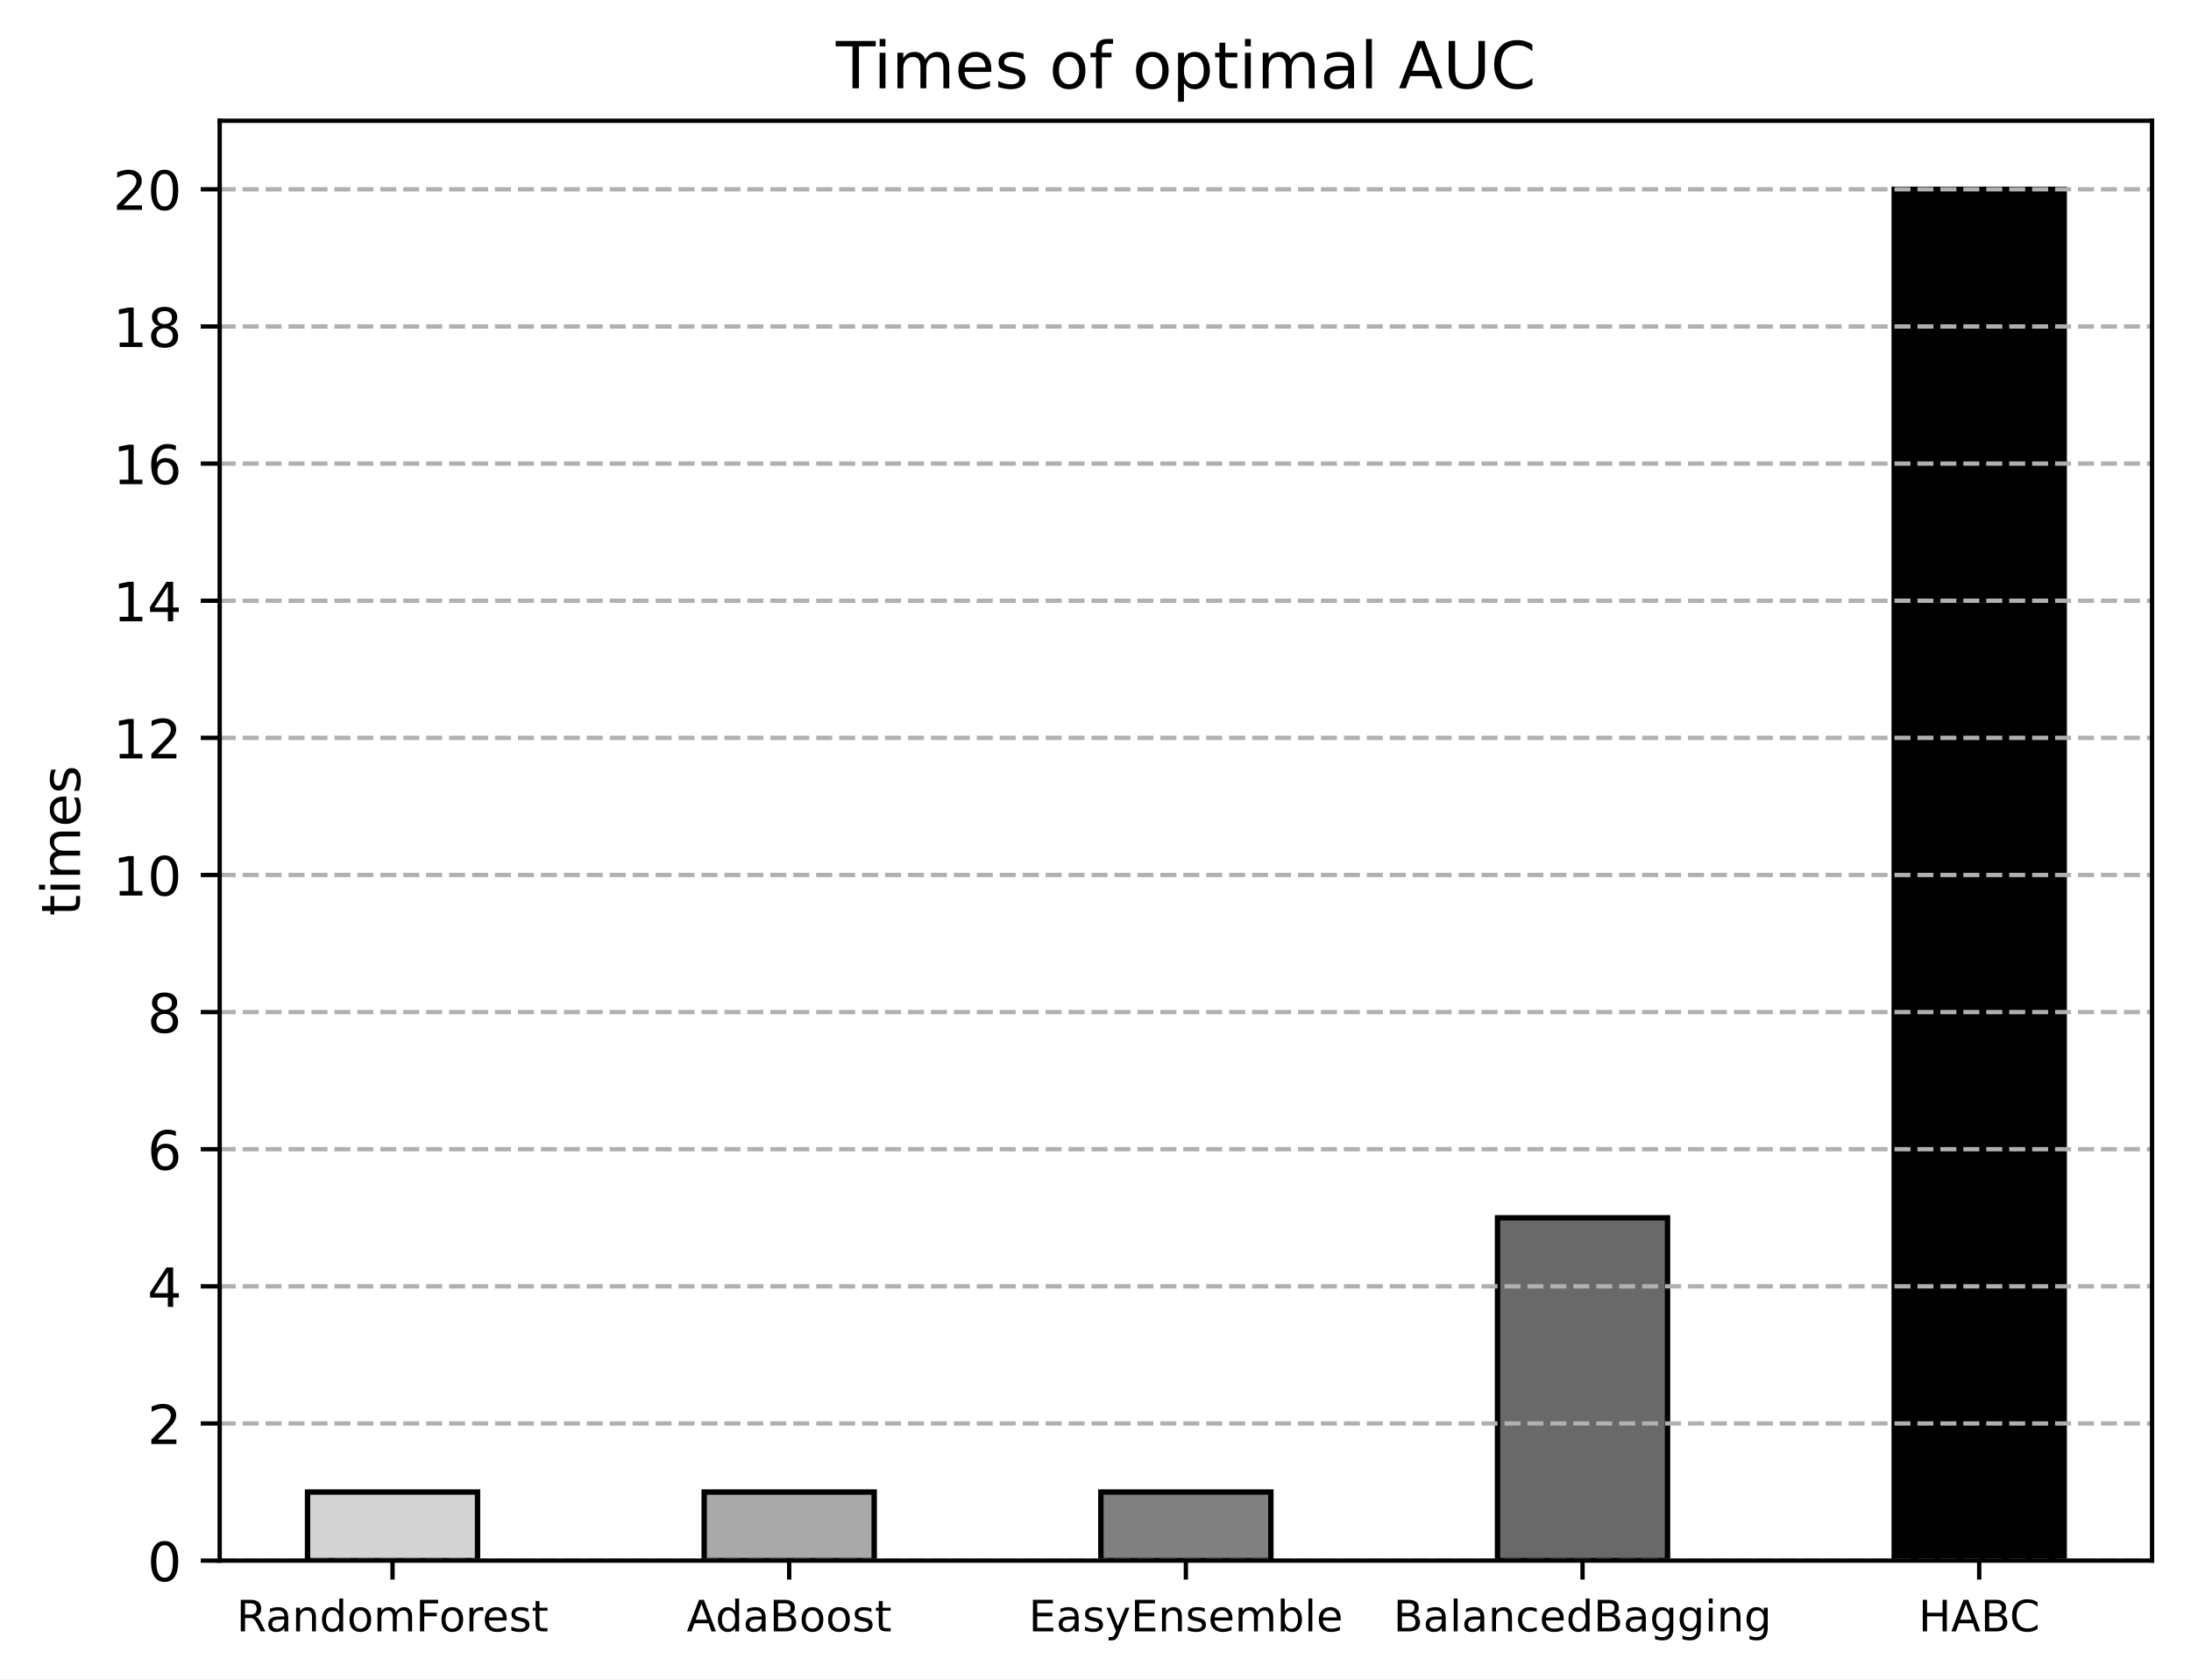
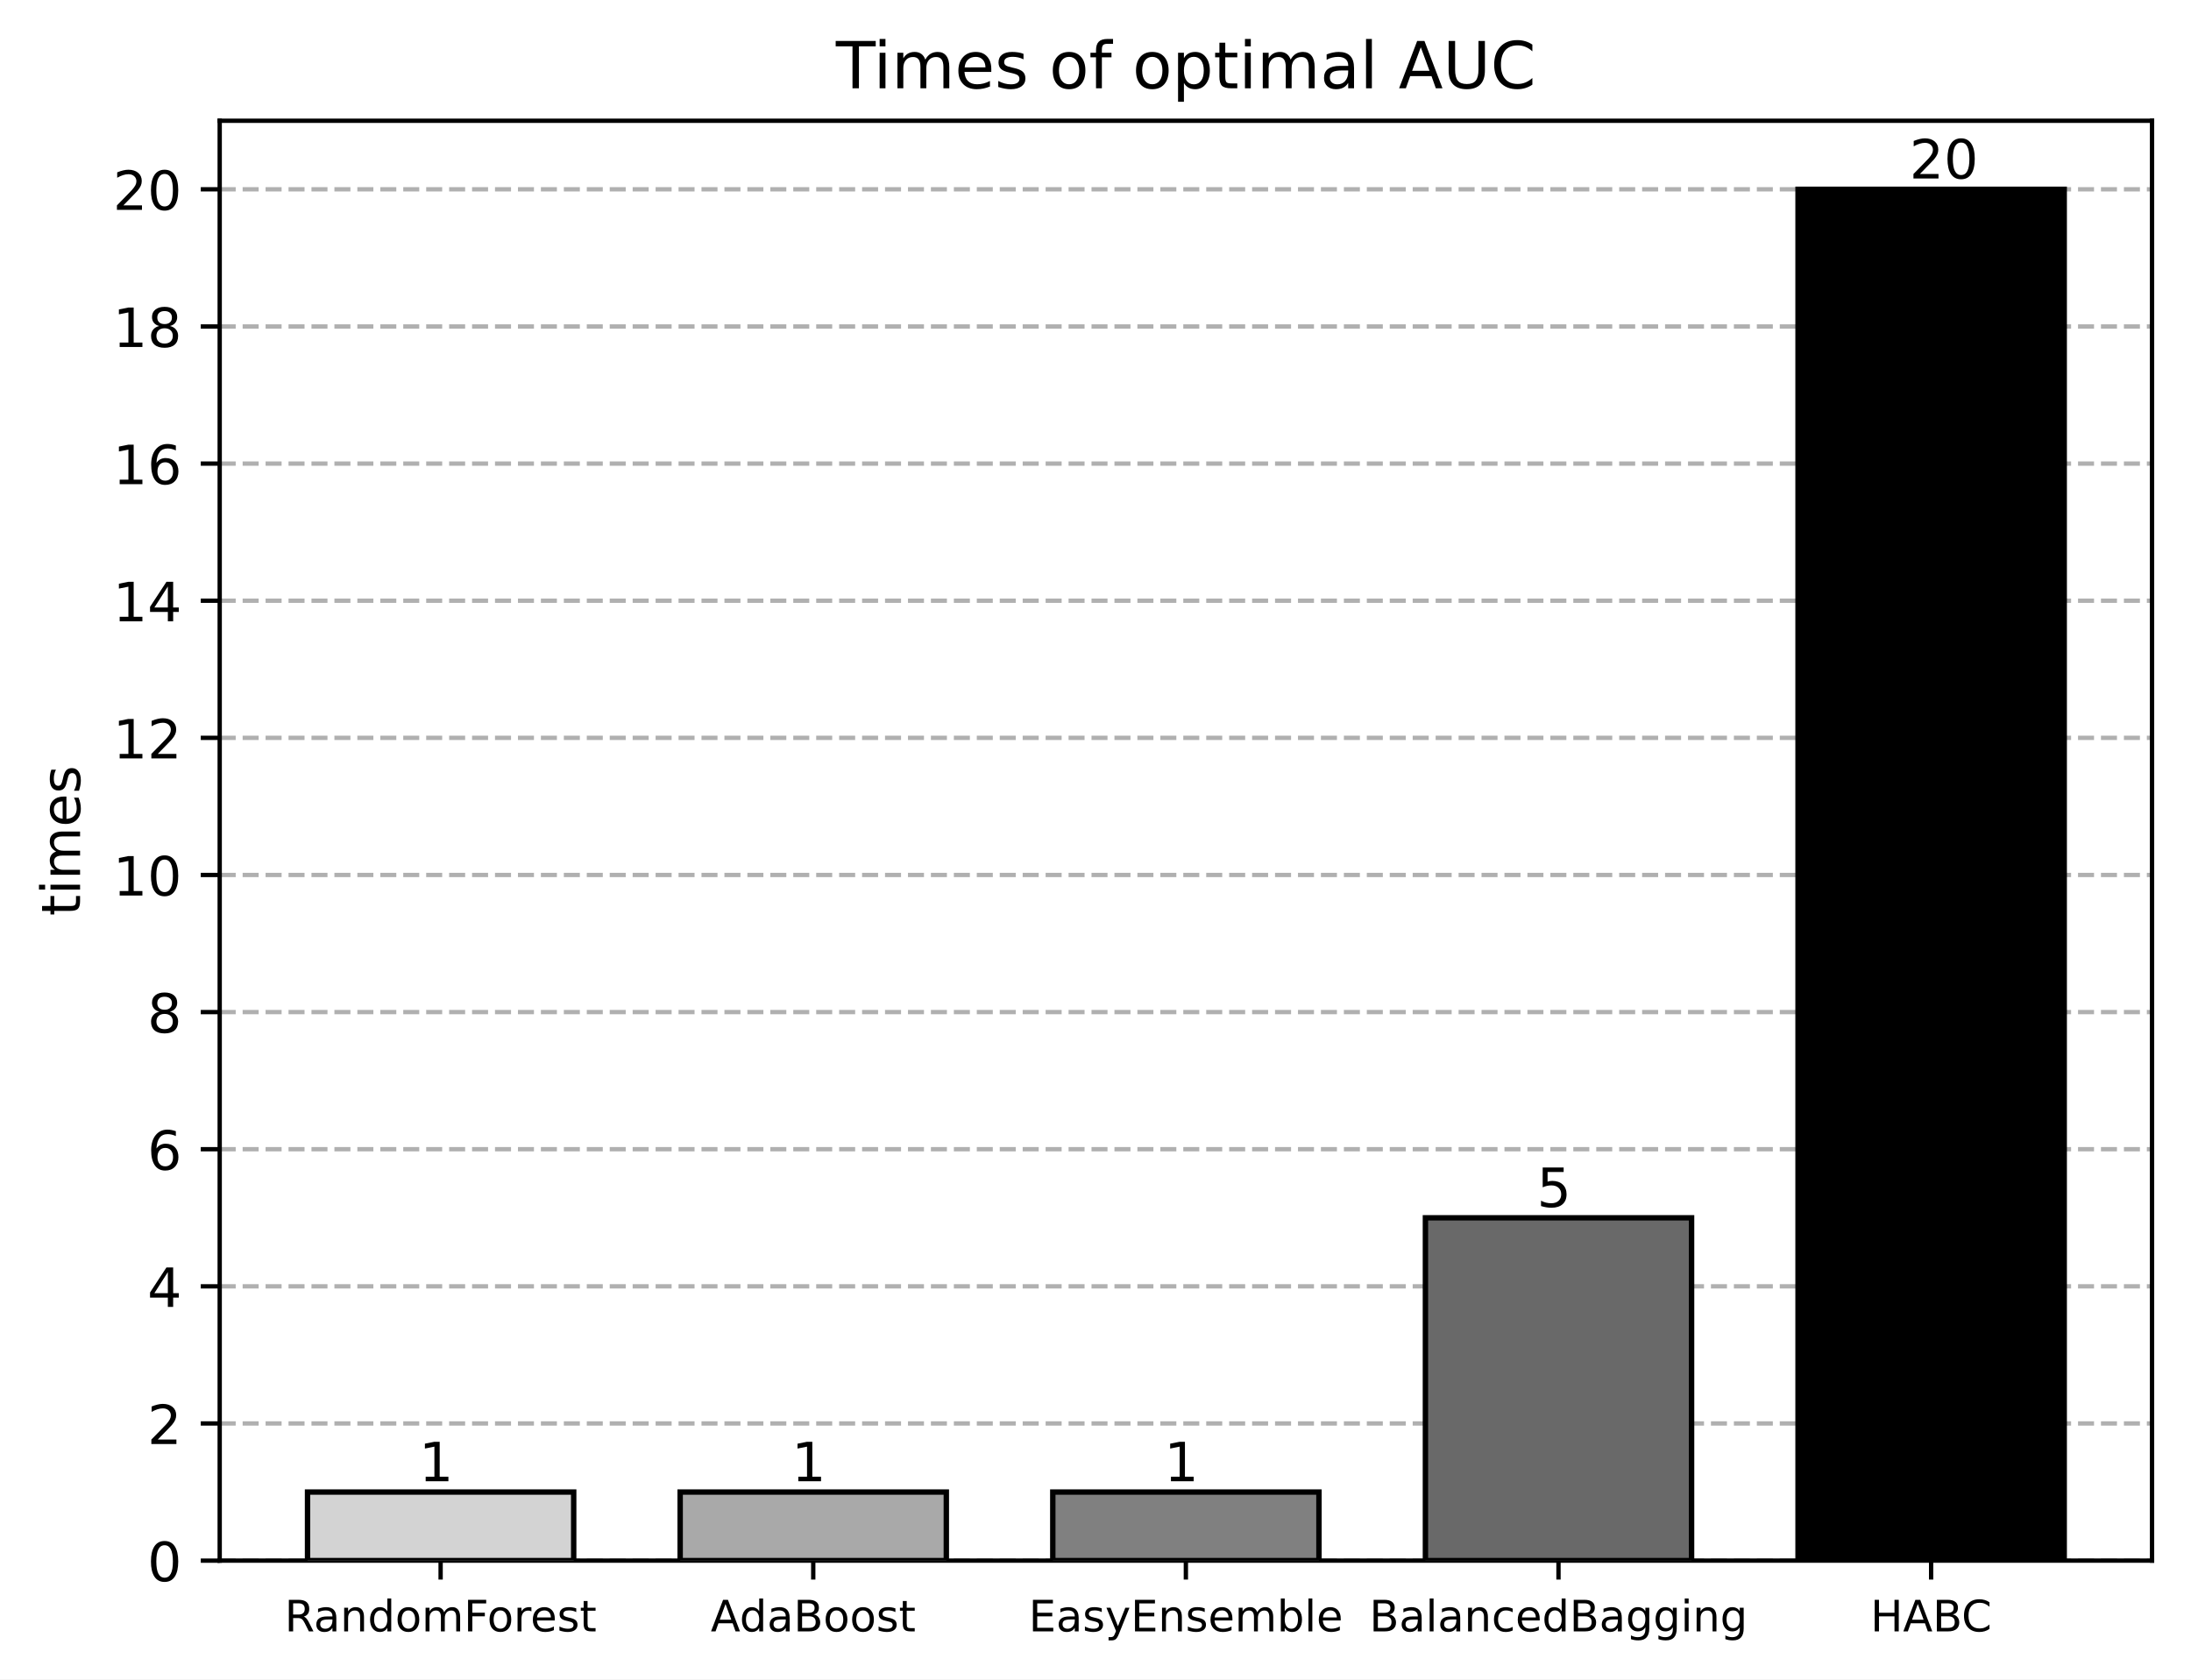
<svg xmlns="http://www.w3.org/2000/svg" xmlns:xlink="http://www.w3.org/1999/xlink" height="310.373pt" version="1.1" viewBox="0 0 404.923 310.373" width="404.923pt">
  <defs>
    <style type="text/css">*{stroke-linecap:butt;stroke-linejoin:round;}</style>
  </defs>
  <g id="figure_1">
    <g id="patch_1">
      <path d="M 0 310.373  L 404.923 310.373  L 404.923 0  L 0 0  z " style="fill:#ffffff;" />
    </g>
    <g id="axes_1">
      <g id="patch_2">
        <path d="M 40.603 288.43  L 397.723 288.43  L 397.723 22.318  L 40.603 22.318  z " style="fill:#ffffff;" />
      </g>
-       <g id="patch_3">
-         <path clip-path="url(#p86c5fda3af)" d="M 56.836 288.43  L 88.254 288.43  L 88.254 275.758  L 56.836 275.758  z " style="fill:#d3d3d3;stroke:#000000;stroke-linejoin:miter;" />
-       </g>
-       <g id="patch_4">
-         <path clip-path="url(#p86c5fda3af)" d="M 130.145 288.43  L 161.563 288.43  L 161.563 275.758  L 130.145 275.758  z " style="fill:#a9a9a9;stroke:#000000;stroke-linejoin:miter;" />
-       </g>
-       <g id="patch_5">
-         <path clip-path="url(#p86c5fda3af)" d="M 203.454 288.43  L 234.872 288.43  L 234.872 275.758  L 203.454 275.758  z " style="fill:#808080;stroke:#000000;stroke-linejoin:miter;" />
-       </g>
-       <g id="patch_6">
-         <path clip-path="url(#p86c5fda3af)" d="M 276.763 288.43  L 308.181 288.43  L 308.181 225.07  L 276.763 225.07  z " style="fill:#696969;stroke:#000000;stroke-linejoin:miter;" />
-       </g>
-       <g id="patch_7">
-         <path clip-path="url(#p86c5fda3af)" d="M 350.072 288.43  L 381.49 288.43  L 381.49 34.99  L 350.072 34.99  z " style="stroke:#000000;stroke-linejoin:miter;" />
-       </g>
      <g id="matplotlib.axis_1">
        <g id="xtick_1">
          <g id="line2d_1">
            <defs>
-               <path d="M 0 0  L 0 3.5  " id="mf34024625e" style="stroke:#000000;stroke-width:0.8;" />
+               <path d="M 0 0  L 0 3.5  " id="m76acbba8a7" style="stroke:#000000;stroke-width:0.8;" />
            </defs>
            <g>
-               <use style="stroke:#000000;stroke-width:0.8;" x="72.545" xlink:href="#mf34024625e" y="288.43" />
+               <use style="stroke:#000000;stroke-width:0.8;" x="81.431" xlink:href="#m76acbba8a7" y="288.43" />
            </g>
          </g>
          <g id="text_1">
-             <g transform="translate(43.71557 301.5089)scale(0.08 -0.08)">
+             <g transform="translate(52.60152 301.5089)scale(0.08 -0.08)">
              <defs>
                <path d="M 44.391 34.188  Q 47.562 33.109 50.562 29.594  Q 53.562 26.078 56.594 19.922  L 66.609 0  L 56 0  L 46.688 18.703  Q 43.062 26.031 39.672 28.422  Q 36.281 30.812 30.422 30.812  L 19.672 30.812  L 19.672 0  L 9.812 0  L 9.812 72.906  L 32.078 72.906  Q 44.578 72.906 50.734 67.672  Q 56.891 62.453 56.891 51.906  Q 56.891 45.016 53.688 40.469  Q 50.484 35.938 44.391 34.188  z M 19.672 64.797  L 19.672 38.922  L 32.078 38.922  Q 39.203 38.922 42.844 42.219  Q 46.484 45.516 46.484 51.906  Q 46.484 58.297 42.844 61.547  Q 39.203 64.797 32.078 64.797  z " id="DejaVuSans-82" />
                <path d="M 34.281 27.484  Q 23.391 27.484 19.188 25  Q 14.984 22.516 14.984 16.5  Q 14.984 11.719 18.141 8.906  Q 21.297 6.109 26.703 6.109  Q 34.188 6.109 38.703 11.406  Q 43.219 16.703 43.219 25.484  L 43.219 27.484  z M 52.203 31.203  L 52.203 0  L 43.219 0  L 43.219 8.297  Q 40.141 3.328 35.547 0.953  Q 30.953 -1.422 24.312 -1.422  Q 15.922 -1.422 10.953 3.297  Q 6 8.016 6 15.922  Q 6 25.141 12.172 29.828  Q 18.359 34.516 30.609 34.516  L 43.219 34.516  L 43.219 35.406  Q 43.219 41.609 39.141 45  Q 35.062 48.391 27.688 48.391  Q 23 48.391 18.547 47.266  Q 14.109 46.141 10.016 43.891  L 10.016 52.203  Q 14.938 54.109 19.578 55.047  Q 24.219 56 28.609 56  Q 40.484 56 46.344 49.844  Q 52.203 43.703 52.203 31.203  z " id="DejaVuSans-97" />
                <path d="M 54.891 33.016  L 54.891 0  L 45.906 0  L 45.906 32.719  Q 45.906 40.484 42.875 44.328  Q 39.844 48.188 33.797 48.188  Q 26.516 48.188 22.312 43.547  Q 18.109 38.922 18.109 30.906  L 18.109 0  L 9.078 0  L 9.078 54.688  L 18.109 54.688  L 18.109 46.188  Q 21.344 51.125 25.703 53.562  Q 30.078 56 35.797 56  Q 45.219 56 50.047 50.172  Q 54.891 44.344 54.891 33.016  z " id="DejaVuSans-110" />
                <path d="M 45.406 46.391  L 45.406 75.984  L 54.391 75.984  L 54.391 0  L 45.406 0  L 45.406 8.203  Q 42.578 3.328 38.25 0.953  Q 33.938 -1.422 27.875 -1.422  Q 17.969 -1.422 11.734 6.484  Q 5.516 14.406 5.516 27.297  Q 5.516 40.188 11.734 48.094  Q 17.969 56 27.875 56  Q 33.938 56 38.25 53.625  Q 42.578 51.266 45.406 46.391  z M 14.797 27.297  Q 14.797 17.391 18.875 11.75  Q 22.953 6.109 30.078 6.109  Q 37.203 6.109 41.297 11.75  Q 45.406 17.391 45.406 27.297  Q 45.406 37.203 41.297 42.844  Q 37.203 48.484 30.078 48.484  Q 22.953 48.484 18.875 42.844  Q 14.797 37.203 14.797 27.297  z " id="DejaVuSans-100" />
                <path d="M 30.609 48.391  Q 23.391 48.391 19.188 42.75  Q 14.984 37.109 14.984 27.297  Q 14.984 17.484 19.156 11.844  Q 23.344 6.203 30.609 6.203  Q 37.797 6.203 41.984 11.859  Q 46.188 17.531 46.188 27.297  Q 46.188 37.016 41.984 42.703  Q 37.797 48.391 30.609 48.391  z M 30.609 56  Q 42.328 56 49.016 48.375  Q 55.719 40.766 55.719 27.297  Q 55.719 13.875 49.016 6.219  Q 42.328 -1.422 30.609 -1.422  Q 18.844 -1.422 12.172 6.219  Q 5.516 13.875 5.516 27.297  Q 5.516 40.766 12.172 48.375  Q 18.844 56 30.609 56  z " id="DejaVuSans-111" />
                <path d="M 52 44.188  Q 55.375 50.25 60.062 53.125  Q 64.75 56 71.094 56  Q 79.641 56 84.281 50.016  Q 88.922 44.047 88.922 33.016  L 88.922 0  L 79.891 0  L 79.891 32.719  Q 79.891 40.578 77.094 44.375  Q 74.312 48.188 68.609 48.188  Q 61.625 48.188 57.562 43.547  Q 53.516 38.922 53.516 30.906  L 53.516 0  L 44.484 0  L 44.484 32.719  Q 44.484 40.625 41.703 44.406  Q 38.922 48.188 33.109 48.188  Q 26.219 48.188 22.156 43.531  Q 18.109 38.875 18.109 30.906  L 18.109 0  L 9.078 0  L 9.078 54.688  L 18.109 54.688  L 18.109 46.188  Q 21.188 51.219 25.484 53.609  Q 29.781 56 35.688 56  Q 41.656 56 45.828 52.969  Q 50 49.953 52 44.188  z " id="DejaVuSans-109" />
                <path d="M 9.812 72.906  L 51.703 72.906  L 51.703 64.594  L 19.672 64.594  L 19.672 43.109  L 48.578 43.109  L 48.578 34.812  L 19.672 34.812  L 19.672 0  L 9.812 0  z " id="DejaVuSans-70" />
                <path d="M 41.109 46.297  Q 39.594 47.172 37.812 47.578  Q 36.031 48 33.891 48  Q 26.266 48 22.188 43.047  Q 18.109 38.094 18.109 28.812  L 18.109 0  L 9.078 0  L 9.078 54.688  L 18.109 54.688  L 18.109 46.188  Q 20.953 51.172 25.484 53.578  Q 30.031 56 36.531 56  Q 37.453 56 38.578 55.875  Q 39.703 55.766 41.062 55.516  z " id="DejaVuSans-114" />
                <path d="M 56.203 29.594  L 56.203 25.203  L 14.891 25.203  Q 15.484 15.922 20.484 11.062  Q 25.484 6.203 34.422 6.203  Q 39.594 6.203 44.453 7.469  Q 49.312 8.734 54.109 11.281  L 54.109 2.781  Q 49.266 0.734 44.188 -0.344  Q 39.109 -1.422 33.891 -1.422  Q 20.797 -1.422 13.156 6.188  Q 5.516 13.812 5.516 26.812  Q 5.516 40.234 12.766 48.109  Q 20.016 56 32.328 56  Q 43.359 56 49.781 48.891  Q 56.203 41.797 56.203 29.594  z M 47.219 32.234  Q 47.125 39.594 43.094 43.984  Q 39.062 48.391 32.422 48.391  Q 24.906 48.391 20.391 44.141  Q 15.875 39.891 15.188 32.172  z " id="DejaVuSans-101" />
                <path d="M 44.281 53.078  L 44.281 44.578  Q 40.484 46.531 36.375 47.5  Q 32.281 48.484 27.875 48.484  Q 21.188 48.484 17.844 46.438  Q 14.5 44.391 14.5 40.281  Q 14.5 37.156 16.891 35.375  Q 19.281 33.594 26.516 31.984  L 29.594 31.297  Q 39.156 29.25 43.188 25.516  Q 47.219 21.781 47.219 15.094  Q 47.219 7.469 41.188 3.016  Q 35.156 -1.422 24.609 -1.422  Q 20.219 -1.422 15.453 -0.562  Q 10.688 0.297 5.422 2  L 5.422 11.281  Q 10.406 8.688 15.234 7.391  Q 20.062 6.109 24.812 6.109  Q 31.156 6.109 34.562 8.281  Q 37.984 10.453 37.984 14.406  Q 37.984 18.062 35.516 20.016  Q 33.062 21.969 24.703 23.781  L 21.578 24.516  Q 13.234 26.266 9.516 29.906  Q 5.812 33.547 5.812 39.891  Q 5.812 47.609 11.281 51.797  Q 16.75 56 26.812 56  Q 31.781 56 36.172 55.266  Q 40.578 54.547 44.281 53.078  z " id="DejaVuSans-115" />
                <path d="M 18.312 70.219  L 18.312 54.688  L 36.812 54.688  L 36.812 47.703  L 18.312 47.703  L 18.312 18.016  Q 18.312 11.328 20.141 9.422  Q 21.969 7.516 27.594 7.516  L 36.812 7.516  L 36.812 0  L 27.594 0  Q 17.188 0 13.234 3.875  Q 9.281 7.766 9.281 18.016  L 9.281 47.703  L 2.688 47.703  L 2.688 54.688  L 9.281 54.688  L 9.281 70.219  z " id="DejaVuSans-116" />
              </defs>
              <use xlink:href="#DejaVuSans-82" />
              <use x="67.232" xlink:href="#DejaVuSans-97" />
              <use x="128.512" xlink:href="#DejaVuSans-110" />
              <use x="191.891" xlink:href="#DejaVuSans-100" />
              <use x="255.367" xlink:href="#DejaVuSans-111" />
              <use x="316.549" xlink:href="#DejaVuSans-109" />
              <use x="413.961" xlink:href="#DejaVuSans-70" />
              <use x="467.855" xlink:href="#DejaVuSans-111" />
              <use x="529.037" xlink:href="#DejaVuSans-114" />
              <use x="567.9" xlink:href="#DejaVuSans-101" />
              <use x="629.424" xlink:href="#DejaVuSans-115" />
              <use x="681.523" xlink:href="#DejaVuSans-116" />
            </g>
          </g>
        </g>
        <g id="xtick_2">
          <g id="line2d_2">
            <g>
-               <use style="stroke:#000000;stroke-width:0.8;" x="145.854" xlink:href="#mf34024625e" y="288.43" />
+               <use style="stroke:#000000;stroke-width:0.8;" x="150.297" xlink:href="#m76acbba8a7" y="288.43" />
            </g>
          </g>
          <g id="text_2">
-             <g transform="translate(126.9059 301.5089)scale(0.08 -0.08)">
+             <g transform="translate(131.3489 301.5089)scale(0.08 -0.08)">
              <defs>
                <path d="M 34.188 63.188  L 20.797 26.906  L 47.609 26.906  z M 28.609 72.906  L 39.797 72.906  L 67.578 0  L 57.328 0  L 50.688 18.703  L 17.828 18.703  L 11.188 0  L 0.781 0  z " id="DejaVuSans-65" />
                <path d="M 19.672 34.812  L 19.672 8.109  L 35.5 8.109  Q 43.453 8.109 47.281 11.406  Q 51.125 14.703 51.125 21.484  Q 51.125 28.328 47.281 31.562  Q 43.453 34.812 35.5 34.812  z M 19.672 64.797  L 19.672 42.828  L 34.281 42.828  Q 41.5 42.828 45.031 45.531  Q 48.578 48.25 48.578 53.812  Q 48.578 59.328 45.031 62.062  Q 41.5 64.797 34.281 64.797  z M 9.812 72.906  L 35.016 72.906  Q 46.297 72.906 52.391 68.219  Q 58.5 63.531 58.5 54.891  Q 58.5 48.188 55.375 44.234  Q 52.25 40.281 46.188 39.312  Q 53.469 37.75 57.5 32.781  Q 61.531 27.828 61.531 20.406  Q 61.531 10.641 54.891 5.312  Q 48.25 0 35.984 0  L 9.812 0  z " id="DejaVuSans-66" />
              </defs>
              <use xlink:href="#DejaVuSans-65" />
              <use x="66.658" xlink:href="#DejaVuSans-100" />
              <use x="130.135" xlink:href="#DejaVuSans-97" />
              <use x="191.414" xlink:href="#DejaVuSans-66" />
              <use x="260.018" xlink:href="#DejaVuSans-111" />
              <use x="321.199" xlink:href="#DejaVuSans-111" />
              <use x="382.381" xlink:href="#DejaVuSans-115" />
              <use x="434.48" xlink:href="#DejaVuSans-116" />
            </g>
          </g>
        </g>
        <g id="xtick_3">
          <g id="line2d_3">
            <g>
-               <use style="stroke:#000000;stroke-width:0.8;" x="219.163" xlink:href="#mf34024625e" y="288.43" />
+               <use style="stroke:#000000;stroke-width:0.8;" x="219.163" xlink:href="#m76acbba8a7" y="288.43" />
            </g>
          </g>
          <g id="text_3">
            <g transform="translate(190.1175 301.5089)scale(0.08 -0.08)">
              <defs>
                <path d="M 9.812 72.906  L 55.906 72.906  L 55.906 64.594  L 19.672 64.594  L 19.672 43.016  L 54.391 43.016  L 54.391 34.719  L 19.672 34.719  L 19.672 8.297  L 56.781 8.297  L 56.781 0  L 9.812 0  z " id="DejaVuSans-69" />
                <path d="M 32.172 -5.078  Q 28.375 -14.844 24.75 -17.812  Q 21.141 -20.797 15.094 -20.797  L 7.906 -20.797  L 7.906 -13.281  L 13.188 -13.281  Q 16.891 -13.281 18.938 -11.516  Q 21 -9.766 23.484 -3.219  L 25.094 0.875  L 2.984 54.688  L 12.5 54.688  L 29.594 11.922  L 46.688 54.688  L 56.203 54.688  z " id="DejaVuSans-121" />
                <path d="M 48.688 27.297  Q 48.688 37.203 44.609 42.844  Q 40.531 48.484 33.406 48.484  Q 26.266 48.484 22.188 42.844  Q 18.109 37.203 18.109 27.297  Q 18.109 17.391 22.188 11.75  Q 26.266 6.109 33.406 6.109  Q 40.531 6.109 44.609 11.75  Q 48.688 17.391 48.688 27.297  z M 18.109 46.391  Q 20.953 51.266 25.266 53.625  Q 29.594 56 35.594 56  Q 45.562 56 51.781 48.094  Q 58.016 40.188 58.016 27.297  Q 58.016 14.406 51.781 6.484  Q 45.562 -1.422 35.594 -1.422  Q 29.594 -1.422 25.266 0.953  Q 20.953 3.328 18.109 8.203  L 18.109 0  L 9.078 0  L 9.078 75.984  L 18.109 75.984  z " id="DejaVuSans-98" />
                <path d="M 9.422 75.984  L 18.406 75.984  L 18.406 0  L 9.422 0  z " id="DejaVuSans-108" />
              </defs>
              <use xlink:href="#DejaVuSans-69" />
              <use x="63.184" xlink:href="#DejaVuSans-97" />
              <use x="124.463" xlink:href="#DejaVuSans-115" />
              <use x="176.562" xlink:href="#DejaVuSans-121" />
              <use x="235.742" xlink:href="#DejaVuSans-69" />
              <use x="298.926" xlink:href="#DejaVuSans-110" />
              <use x="362.305" xlink:href="#DejaVuSans-115" />
              <use x="414.404" xlink:href="#DejaVuSans-101" />
              <use x="475.928" xlink:href="#DejaVuSans-109" />
              <use x="573.34" xlink:href="#DejaVuSans-98" />
              <use x="636.816" xlink:href="#DejaVuSans-108" />
              <use x="664.6" xlink:href="#DejaVuSans-101" />
            </g>
          </g>
        </g>
        <g id="xtick_4">
          <g id="line2d_4">
            <g>
-               <use style="stroke:#000000;stroke-width:0.8;" x="292.472" xlink:href="#mf34024625e" y="288.43" />
+               <use style="stroke:#000000;stroke-width:0.8;" x="288.029" xlink:href="#m76acbba8a7" y="288.43" />
            </g>
          </g>
          <g id="text_4">
-             <g transform="translate(257.5191 301.5089)scale(0.08 -0.08)">
+             <g transform="translate(253.0761 301.5089)scale(0.08 -0.08)">
              <defs>
                <path d="M 48.781 52.594  L 48.781 44.188  Q 44.969 46.297 41.141 47.344  Q 37.312 48.391 33.406 48.391  Q 24.656 48.391 19.812 42.844  Q 14.984 37.312 14.984 27.297  Q 14.984 17.281 19.812 11.734  Q 24.656 6.203 33.406 6.203  Q 37.312 6.203 41.141 7.25  Q 44.969 8.297 48.781 10.406  L 48.781 2.094  Q 45.016 0.344 40.984 -0.531  Q 36.969 -1.422 32.422 -1.422  Q 20.062 -1.422 12.781 6.344  Q 5.516 14.109 5.516 27.297  Q 5.516 40.672 12.859 48.328  Q 20.219 56 33.016 56  Q 37.156 56 41.109 55.141  Q 45.062 54.297 48.781 52.594  z " id="DejaVuSans-99" />
                <path d="M 45.406 27.984  Q 45.406 37.75 41.375 43.109  Q 37.359 48.484 30.078 48.484  Q 22.859 48.484 18.828 43.109  Q 14.797 37.75 14.797 27.984  Q 14.797 18.266 18.828 12.891  Q 22.859 7.516 30.078 7.516  Q 37.359 7.516 41.375 12.891  Q 45.406 18.266 45.406 27.984  z M 54.391 6.781  Q 54.391 -7.172 48.188 -13.984  Q 42 -20.797 29.203 -20.797  Q 24.469 -20.797 20.266 -20.094  Q 16.062 -19.391 12.109 -17.922  L 12.109 -9.188  Q 16.062 -11.328 19.922 -12.344  Q 23.781 -13.375 27.781 -13.375  Q 36.625 -13.375 41.016 -8.766  Q 45.406 -4.156 45.406 5.172  L 45.406 9.625  Q 42.625 4.781 38.281 2.391  Q 33.938 0 27.875 0  Q 17.828 0 11.672 7.656  Q 5.516 15.328 5.516 27.984  Q 5.516 40.672 11.672 48.328  Q 17.828 56 27.875 56  Q 33.938 56 38.281 53.609  Q 42.625 51.219 45.406 46.391  L 45.406 54.688  L 54.391 54.688  z " id="DejaVuSans-103" />
                <path d="M 9.422 54.688  L 18.406 54.688  L 18.406 0  L 9.422 0  z M 9.422 75.984  L 18.406 75.984  L 18.406 64.594  L 9.422 64.594  z " id="DejaVuSans-105" />
              </defs>
              <use xlink:href="#DejaVuSans-66" />
              <use x="68.604" xlink:href="#DejaVuSans-97" />
              <use x="129.883" xlink:href="#DejaVuSans-108" />
              <use x="157.666" xlink:href="#DejaVuSans-97" />
              <use x="218.945" xlink:href="#DejaVuSans-110" />
              <use x="282.324" xlink:href="#DejaVuSans-99" />
              <use x="337.305" xlink:href="#DejaVuSans-101" />
              <use x="398.828" xlink:href="#DejaVuSans-100" />
              <use x="462.305" xlink:href="#DejaVuSans-66" />
              <use x="530.908" xlink:href="#DejaVuSans-97" />
              <use x="592.188" xlink:href="#DejaVuSans-103" />
              <use x="655.664" xlink:href="#DejaVuSans-103" />
              <use x="719.141" xlink:href="#DejaVuSans-105" />
              <use x="746.924" xlink:href="#DejaVuSans-110" />
              <use x="810.303" xlink:href="#DejaVuSans-103" />
            </g>
          </g>
        </g>
        <g id="xtick_5">
          <g id="line2d_5">
            <g>
-               <use style="stroke:#000000;stroke-width:0.8;" x="365.781" xlink:href="#mf34024625e" y="288.43" />
+               <use style="stroke:#000000;stroke-width:0.8;" x="356.895" xlink:href="#m76acbba8a7" y="288.43" />
            </g>
          </g>
          <g id="text_5">
-             <g transform="translate(354.5694 301.5089)scale(0.08 -0.08)">
+             <g transform="translate(345.6835 301.5089)scale(0.08 -0.08)">
              <defs>
                <path d="M 9.812 72.906  L 19.672 72.906  L 19.672 43.016  L 55.516 43.016  L 55.516 72.906  L 65.375 72.906  L 65.375 0  L 55.516 0  L 55.516 34.719  L 19.672 34.719  L 19.672 0  L 9.812 0  z " id="DejaVuSans-72" />
                <path d="M 64.406 67.281  L 64.406 56.891  Q 59.422 61.531 53.781 63.812  Q 48.141 66.109 41.797 66.109  Q 29.297 66.109 22.656 58.469  Q 16.016 50.828 16.016 36.375  Q 16.016 21.969 22.656 14.328  Q 29.297 6.688 41.797 6.688  Q 48.141 6.688 53.781 8.984  Q 59.422 11.281 64.406 15.922  L 64.406 5.609  Q 59.234 2.094 53.438 0.328  Q 47.656 -1.422 41.219 -1.422  Q 24.656 -1.422 15.125 8.703  Q 5.609 18.844 5.609 36.375  Q 5.609 53.953 15.125 64.078  Q 24.656 74.219 41.219 74.219  Q 47.75 74.219 53.531 72.484  Q 59.328 70.75 64.406 67.281  z " id="DejaVuSans-67" />
              </defs>
              <use xlink:href="#DejaVuSans-72" />
              <use x="75.195" xlink:href="#DejaVuSans-65" />
              <use x="143.604" xlink:href="#DejaVuSans-66" />
              <use x="210.457" xlink:href="#DejaVuSans-67" />
            </g>
          </g>
        </g>
      </g>
      <g id="matplotlib.axis_2">
        <g id="ytick_1">
          <g id="line2d_6">
-             <path clip-path="url(#p86c5fda3af)" d="M 40.603 288.43  L 397.723 288.43  " style="fill:none;stroke:#b0b0b0;stroke-dasharray:2.96,1.28;stroke-dashoffset:0;stroke-width:0.8;" />
+             <path clip-path="url(#p36d64dfe49)" d="M 40.603 288.43  L 397.723 288.43  " style="fill:none;stroke:#b0b0b0;stroke-dasharray:2.96,1.28;stroke-dashoffset:0;stroke-width:0.8;" />
          </g>
          <g id="line2d_7">
            <defs>
-               <path d="M 0 0  L -3.5 0  " id="m8d70943266" style="stroke:#000000;stroke-width:0.8;" />
+               <path d="M 0 0  L -3.5 0  " id="meeb39617e0" style="stroke:#000000;stroke-width:0.8;" />
            </defs>
            <g>
-               <use style="stroke:#000000;stroke-width:0.8;" x="40.603" xlink:href="#m8d70943266" y="288.43" />
+               <use style="stroke:#000000;stroke-width:0.8;" x="40.603" xlink:href="#meeb39617e0" y="288.43" />
            </g>
          </g>
          <g id="text_6">
            <g transform="translate(27.24063 292.2293)scale(0.1 -0.1)">
              <defs>
                <path d="M 31.781 66.406  Q 24.172 66.406 20.328 58.906  Q 16.5 51.422 16.5 36.375  Q 16.5 21.391 20.328 13.891  Q 24.172 6.391 31.781 6.391  Q 39.453 6.391 43.281 13.891  Q 47.125 21.391 47.125 36.375  Q 47.125 51.422 43.281 58.906  Q 39.453 66.406 31.781 66.406  z M 31.781 74.219  Q 44.047 74.219 50.516 64.516  Q 56.984 54.828 56.984 36.375  Q 56.984 17.969 50.516 8.266  Q 44.047 -1.422 31.781 -1.422  Q 19.531 -1.422 13.062 8.266  Q 6.594 17.969 6.594 36.375  Q 6.594 54.828 13.062 64.516  Q 19.531 74.219 31.781 74.219  z " id="DejaVuSans-48" />
              </defs>
              <use xlink:href="#DejaVuSans-48" />
            </g>
          </g>
        </g>
        <g id="ytick_2">
          <g id="line2d_8">
-             <path clip-path="url(#p86c5fda3af)" d="M 40.603 263.086  L 397.723 263.086  " style="fill:none;stroke:#b0b0b0;stroke-dasharray:2.96,1.28;stroke-dashoffset:0;stroke-width:0.8;" />
+             <path clip-path="url(#p36d64dfe49)" d="M 40.603 263.086  L 397.723 263.086  " style="fill:none;stroke:#b0b0b0;stroke-dasharray:2.96,1.28;stroke-dashoffset:0;stroke-width:0.8;" />
          </g>
          <g id="line2d_9">
            <g>
-               <use style="stroke:#000000;stroke-width:0.8;" x="40.603" xlink:href="#m8d70943266" y="263.086" />
+               <use style="stroke:#000000;stroke-width:0.8;" x="40.603" xlink:href="#meeb39617e0" y="263.086" />
            </g>
          </g>
          <g id="text_7">
            <g transform="translate(27.24063 266.8853)scale(0.1 -0.1)">
              <defs>
                <path d="M 19.188 8.297  L 53.609 8.297  L 53.609 0  L 7.328 0  L 7.328 8.297  Q 12.938 14.109 22.625 23.891  Q 32.328 33.688 34.812 36.531  Q 39.547 41.844 41.422 45.531  Q 43.312 49.219 43.312 52.781  Q 43.312 58.594 39.234 62.25  Q 35.156 65.922 28.609 65.922  Q 23.969 65.922 18.812 64.312  Q 13.672 62.703 7.812 59.422  L 7.812 69.391  Q 13.766 71.781 18.938 73  Q 24.125 74.219 28.422 74.219  Q 39.75 74.219 46.484 68.547  Q 53.219 62.891 53.219 53.422  Q 53.219 48.922 51.531 44.891  Q 49.859 40.875 45.406 35.406  Q 44.188 33.984 37.641 27.219  Q 31.109 20.453 19.188 8.297  z " id="DejaVuSans-50" />
              </defs>
              <use xlink:href="#DejaVuSans-50" />
            </g>
          </g>
        </g>
        <g id="ytick_3">
          <g id="line2d_10">
-             <path clip-path="url(#p86c5fda3af)" d="M 40.603 237.742  L 397.723 237.742  " style="fill:none;stroke:#b0b0b0;stroke-dasharray:2.96,1.28;stroke-dashoffset:0;stroke-width:0.8;" />
+             <path clip-path="url(#p36d64dfe49)" d="M 40.603 237.742  L 397.723 237.742  " style="fill:none;stroke:#b0b0b0;stroke-dasharray:2.96,1.28;stroke-dashoffset:0;stroke-width:0.8;" />
          </g>
          <g id="line2d_11">
            <g>
-               <use style="stroke:#000000;stroke-width:0.8;" x="40.603" xlink:href="#m8d70943266" y="237.742" />
+               <use style="stroke:#000000;stroke-width:0.8;" x="40.603" xlink:href="#meeb39617e0" y="237.742" />
            </g>
          </g>
          <g id="text_8">
            <g transform="translate(27.24063 241.5413)scale(0.1 -0.1)">
              <defs>
                <path d="M 37.797 64.312  L 12.891 25.391  L 37.797 25.391  z M 35.203 72.906  L 47.609 72.906  L 47.609 25.391  L 58.016 25.391  L 58.016 17.188  L 47.609 17.188  L 47.609 0  L 37.797 0  L 37.797 17.188  L 4.891 17.188  L 4.891 26.703  z " id="DejaVuSans-52" />
              </defs>
              <use xlink:href="#DejaVuSans-52" />
            </g>
          </g>
        </g>
        <g id="ytick_4">
          <g id="line2d_12">
-             <path clip-path="url(#p86c5fda3af)" d="M 40.603 212.398  L 397.723 212.398  " style="fill:none;stroke:#b0b0b0;stroke-dasharray:2.96,1.28;stroke-dashoffset:0;stroke-width:0.8;" />
+             <path clip-path="url(#p36d64dfe49)" d="M 40.603 212.398  L 397.723 212.398  " style="fill:none;stroke:#b0b0b0;stroke-dasharray:2.96,1.28;stroke-dashoffset:0;stroke-width:0.8;" />
          </g>
          <g id="line2d_13">
            <g>
-               <use style="stroke:#000000;stroke-width:0.8;" x="40.603" xlink:href="#m8d70943266" y="212.398" />
+               <use style="stroke:#000000;stroke-width:0.8;" x="40.603" xlink:href="#meeb39617e0" y="212.398" />
            </g>
          </g>
          <g id="text_9">
            <g transform="translate(27.24063 216.1973)scale(0.1 -0.1)">
              <defs>
                <path d="M 33.016 40.375  Q 26.375 40.375 22.484 35.828  Q 18.609 31.297 18.609 23.391  Q 18.609 15.531 22.484 10.953  Q 26.375 6.391 33.016 6.391  Q 39.656 6.391 43.531 10.953  Q 47.406 15.531 47.406 23.391  Q 47.406 31.297 43.531 35.828  Q 39.656 40.375 33.016 40.375  z M 52.594 71.297  L 52.594 62.312  Q 48.875 64.062 45.094 64.984  Q 41.312 65.922 37.594 65.922  Q 27.828 65.922 22.672 59.328  Q 17.531 52.734 16.797 39.406  Q 19.672 43.656 24.016 45.922  Q 28.375 48.188 33.594 48.188  Q 44.578 48.188 50.953 41.516  Q 57.328 34.859 57.328 23.391  Q 57.328 12.156 50.688 5.359  Q 44.047 -1.422 33.016 -1.422  Q 20.359 -1.422 13.672 8.266  Q 6.984 17.969 6.984 36.375  Q 6.984 53.656 15.188 63.938  Q 23.391 74.219 37.203 74.219  Q 40.922 74.219 44.703 73.484  Q 48.484 72.75 52.594 71.297  z " id="DejaVuSans-54" />
              </defs>
              <use xlink:href="#DejaVuSans-54" />
            </g>
          </g>
        </g>
        <g id="ytick_5">
          <g id="line2d_14">
-             <path clip-path="url(#p86c5fda3af)" d="M 40.603 187.054  L 397.723 187.054  " style="fill:none;stroke:#b0b0b0;stroke-dasharray:2.96,1.28;stroke-dashoffset:0;stroke-width:0.8;" />
+             <path clip-path="url(#p36d64dfe49)" d="M 40.603 187.054  L 397.723 187.054  " style="fill:none;stroke:#b0b0b0;stroke-dasharray:2.96,1.28;stroke-dashoffset:0;stroke-width:0.8;" />
          </g>
          <g id="line2d_15">
            <g>
-               <use style="stroke:#000000;stroke-width:0.8;" x="40.603" xlink:href="#m8d70943266" y="187.054" />
+               <use style="stroke:#000000;stroke-width:0.8;" x="40.603" xlink:href="#meeb39617e0" y="187.054" />
            </g>
          </g>
          <g id="text_10">
            <g transform="translate(27.24063 190.8533)scale(0.1 -0.1)">
              <defs>
                <path d="M 31.781 34.625  Q 24.75 34.625 20.719 30.859  Q 16.703 27.094 16.703 20.516  Q 16.703 13.922 20.719 10.156  Q 24.75 6.391 31.781 6.391  Q 38.812 6.391 42.859 10.172  Q 46.922 13.969 46.922 20.516  Q 46.922 27.094 42.891 30.859  Q 38.875 34.625 31.781 34.625  z M 21.922 38.812  Q 15.578 40.375 12.031 44.719  Q 8.5 49.078 8.5 55.328  Q 8.5 64.062 14.719 69.141  Q 20.953 74.219 31.781 74.219  Q 42.672 74.219 48.875 69.141  Q 55.078 64.062 55.078 55.328  Q 55.078 49.078 51.531 44.719  Q 48 40.375 41.703 38.812  Q 48.828 37.156 52.797 32.312  Q 56.781 27.484 56.781 20.516  Q 56.781 9.906 50.312 4.234  Q 43.844 -1.422 31.781 -1.422  Q 19.734 -1.422 13.25 4.234  Q 6.781 9.906 6.781 20.516  Q 6.781 27.484 10.781 32.312  Q 14.797 37.156 21.922 38.812  z M 18.312 54.391  Q 18.312 48.734 21.844 45.562  Q 25.391 42.391 31.781 42.391  Q 38.141 42.391 41.719 45.562  Q 45.312 48.734 45.312 54.391  Q 45.312 60.062 41.719 63.234  Q 38.141 66.406 31.781 66.406  Q 25.391 66.406 21.844 63.234  Q 18.312 60.062 18.312 54.391  z " id="DejaVuSans-56" />
              </defs>
              <use xlink:href="#DejaVuSans-56" />
            </g>
          </g>
        </g>
        <g id="ytick_6">
          <g id="line2d_16">
-             <path clip-path="url(#p86c5fda3af)" d="M 40.603 161.71  L 397.723 161.71  " style="fill:none;stroke:#b0b0b0;stroke-dasharray:2.96,1.28;stroke-dashoffset:0;stroke-width:0.8;" />
+             <path clip-path="url(#p36d64dfe49)" d="M 40.603 161.71  L 397.723 161.71  " style="fill:none;stroke:#b0b0b0;stroke-dasharray:2.96,1.28;stroke-dashoffset:0;stroke-width:0.8;" />
          </g>
          <g id="line2d_17">
            <g>
-               <use style="stroke:#000000;stroke-width:0.8;" x="40.603" xlink:href="#m8d70943266" y="161.71" />
+               <use style="stroke:#000000;stroke-width:0.8;" x="40.603" xlink:href="#meeb39617e0" y="161.71" />
            </g>
          </g>
          <g id="text_11">
            <g transform="translate(20.87813 165.5093)scale(0.1 -0.1)">
              <defs>
                <path d="M 12.406 8.297  L 28.516 8.297  L 28.516 63.922  L 10.984 60.406  L 10.984 69.391  L 28.422 72.906  L 38.281 72.906  L 38.281 8.297  L 54.391 8.297  L 54.391 0  L 12.406 0  z " id="DejaVuSans-49" />
              </defs>
              <use xlink:href="#DejaVuSans-49" />
              <use x="63.623" xlink:href="#DejaVuSans-48" />
            </g>
          </g>
        </g>
        <g id="ytick_7">
          <g id="line2d_18">
-             <path clip-path="url(#p86c5fda3af)" d="M 40.603 136.366  L 397.723 136.366  " style="fill:none;stroke:#b0b0b0;stroke-dasharray:2.96,1.28;stroke-dashoffset:0;stroke-width:0.8;" />
+             <path clip-path="url(#p36d64dfe49)" d="M 40.603 136.366  L 397.723 136.366  " style="fill:none;stroke:#b0b0b0;stroke-dasharray:2.96,1.28;stroke-dashoffset:0;stroke-width:0.8;" />
          </g>
          <g id="line2d_19">
            <g>
-               <use style="stroke:#000000;stroke-width:0.8;" x="40.603" xlink:href="#m8d70943266" y="136.366" />
+               <use style="stroke:#000000;stroke-width:0.8;" x="40.603" xlink:href="#meeb39617e0" y="136.366" />
            </g>
          </g>
          <g id="text_12">
            <g transform="translate(20.87813 140.1653)scale(0.1 -0.1)">
              <use xlink:href="#DejaVuSans-49" />
              <use x="63.623" xlink:href="#DejaVuSans-50" />
            </g>
          </g>
        </g>
        <g id="ytick_8">
          <g id="line2d_20">
-             <path clip-path="url(#p86c5fda3af)" d="M 40.603 111.022  L 397.723 111.022  " style="fill:none;stroke:#b0b0b0;stroke-dasharray:2.96,1.28;stroke-dashoffset:0;stroke-width:0.8;" />
+             <path clip-path="url(#p36d64dfe49)" d="M 40.603 111.022  L 397.723 111.022  " style="fill:none;stroke:#b0b0b0;stroke-dasharray:2.96,1.28;stroke-dashoffset:0;stroke-width:0.8;" />
          </g>
          <g id="line2d_21">
            <g>
-               <use style="stroke:#000000;stroke-width:0.8;" x="40.603" xlink:href="#m8d70943266" y="111.022" />
+               <use style="stroke:#000000;stroke-width:0.8;" x="40.603" xlink:href="#meeb39617e0" y="111.022" />
            </g>
          </g>
          <g id="text_13">
            <g transform="translate(20.87813 114.8213)scale(0.1 -0.1)">
              <use xlink:href="#DejaVuSans-49" />
              <use x="63.623" xlink:href="#DejaVuSans-52" />
            </g>
          </g>
        </g>
        <g id="ytick_9">
          <g id="line2d_22">
-             <path clip-path="url(#p86c5fda3af)" d="M 40.603 85.678  L 397.723 85.678  " style="fill:none;stroke:#b0b0b0;stroke-dasharray:2.96,1.28;stroke-dashoffset:0;stroke-width:0.8;" />
+             <path clip-path="url(#p36d64dfe49)" d="M 40.603 85.678  L 397.723 85.678  " style="fill:none;stroke:#b0b0b0;stroke-dasharray:2.96,1.28;stroke-dashoffset:0;stroke-width:0.8;" />
          </g>
          <g id="line2d_23">
            <g>
-               <use style="stroke:#000000;stroke-width:0.8;" x="40.603" xlink:href="#m8d70943266" y="85.678" />
+               <use style="stroke:#000000;stroke-width:0.8;" x="40.603" xlink:href="#meeb39617e0" y="85.678" />
            </g>
          </g>
          <g id="text_14">
            <g transform="translate(20.87813 89.47734)scale(0.1 -0.1)">
              <use xlink:href="#DejaVuSans-49" />
              <use x="63.623" xlink:href="#DejaVuSans-54" />
            </g>
          </g>
        </g>
        <g id="ytick_10">
          <g id="line2d_24">
-             <path clip-path="url(#p86c5fda3af)" d="M 40.603 60.334  L 397.723 60.334  " style="fill:none;stroke:#b0b0b0;stroke-dasharray:2.96,1.28;stroke-dashoffset:0;stroke-width:0.8;" />
+             <path clip-path="url(#p36d64dfe49)" d="M 40.603 60.334  L 397.723 60.334  " style="fill:none;stroke:#b0b0b0;stroke-dasharray:2.96,1.28;stroke-dashoffset:0;stroke-width:0.8;" />
          </g>
          <g id="line2d_25">
            <g>
-               <use style="stroke:#000000;stroke-width:0.8;" x="40.603" xlink:href="#m8d70943266" y="60.334" />
+               <use style="stroke:#000000;stroke-width:0.8;" x="40.603" xlink:href="#meeb39617e0" y="60.334" />
            </g>
          </g>
          <g id="text_15">
            <g transform="translate(20.87813 64.13334)scale(0.1 -0.1)">
              <use xlink:href="#DejaVuSans-49" />
              <use x="63.623" xlink:href="#DejaVuSans-56" />
            </g>
          </g>
        </g>
        <g id="ytick_11">
          <g id="line2d_26">
-             <path clip-path="url(#p86c5fda3af)" d="M 40.603 34.99  L 397.723 34.99  " style="fill:none;stroke:#b0b0b0;stroke-dasharray:2.96,1.28;stroke-dashoffset:0;stroke-width:0.8;" />
+             <path clip-path="url(#p36d64dfe49)" d="M 40.603 34.99  L 397.723 34.99  " style="fill:none;stroke:#b0b0b0;stroke-dasharray:2.96,1.28;stroke-dashoffset:0;stroke-width:0.8;" />
          </g>
          <g id="line2d_27">
            <g>
-               <use style="stroke:#000000;stroke-width:0.8;" x="40.603" xlink:href="#m8d70943266" y="34.99" />
+               <use style="stroke:#000000;stroke-width:0.8;" x="40.603" xlink:href="#meeb39617e0" y="34.99" />
            </g>
          </g>
          <g id="text_16">
            <g transform="translate(20.87813 38.78934)scale(0.1 -0.1)">
              <use xlink:href="#DejaVuSans-50" />
              <use x="63.623" xlink:href="#DejaVuSans-48" />
            </g>
          </g>
        </g>
        <g id="text_17">
          <g transform="translate(14.79844 169.2749)rotate(-90)scale(0.1 -0.1)">
            <use xlink:href="#DejaVuSans-116" />
            <use x="39.209" xlink:href="#DejaVuSans-105" />
            <use x="66.992" xlink:href="#DejaVuSans-109" />
            <use x="164.404" xlink:href="#DejaVuSans-101" />
            <use x="225.928" xlink:href="#DejaVuSans-115" />
          </g>
        </g>
      </g>
-       <g id="patch_8">
+       <g id="patch_3">
        <path d="M 40.603 288.43  L 40.603 22.318  " style="fill:none;stroke:#000000;stroke-linecap:square;stroke-linejoin:miter;stroke-width:0.8;" />
      </g>
-       <g id="patch_9">
+       <g id="patch_4">
        <path d="M 397.723 288.43  L 397.723 22.318  " style="fill:none;stroke:#000000;stroke-linecap:square;stroke-linejoin:miter;stroke-width:0.8;" />
      </g>
-       <g id="patch_10">
+       <g id="patch_5">
        <path d="M 40.603 288.43  L 397.723 288.43  " style="fill:none;stroke:#000000;stroke-linecap:square;stroke-linejoin:miter;stroke-width:0.8;" />
      </g>
-       <g id="patch_11">
+       <g id="patch_6">
        <path d="M 40.603 22.318  L 397.723 22.318  " style="fill:none;stroke:#000000;stroke-linecap:square;stroke-linejoin:miter;stroke-width:0.8;" />
      </g>
      <g id="text_18">
+         <g transform="translate(77.43089 273.7581)scale(0.1 -0.1)">
+           <use xlink:href="#DejaVuSans-49" />
+         </g>
+       </g>
+       <g id="text_19">
+         <g transform="translate(146.297 273.7581)scale(0.1 -0.1)">
+           <use xlink:href="#DejaVuSans-49" />
+         </g>
+       </g>
+       <g id="text_20">
+         <g transform="translate(215.1631 273.7581)scale(0.1 -0.1)">
+           <use xlink:href="#DejaVuSans-49" />
+         </g>
+       </g>
+       <g id="text_21">
+         <g transform="translate(284.0292 223.0701)scale(0.1 -0.1)">
+           <defs>
+             <path d="M 10.797 72.906  L 49.516 72.906  L 49.516 64.594  L 19.828 64.594  L 19.828 46.734  Q 21.969 47.469 24.109 47.828  Q 26.266 48.188 28.422 48.188  Q 40.625 48.188 47.75 41.5  Q 54.891 34.812 54.891 23.391  Q 54.891 11.625 47.562 5.094  Q 40.234 -1.422 26.906 -1.422  Q 22.312 -1.422 17.547 -0.641  Q 12.797 0.141 7.719 1.703  L 7.719 11.625  Q 12.109 9.234 16.797 8.062  Q 21.484 6.891 26.703 6.891  Q 35.156 6.891 40.078 11.328  Q 45.016 15.766 45.016 23.391  Q 45.016 31 40.078 35.438  Q 35.156 39.891 26.703 39.891  Q 22.75 39.891 18.812 39.016  Q 14.891 38.141 10.797 36.281  z " id="DejaVuSans-53" />
+           </defs>
+           <use xlink:href="#DejaVuSans-53" />
+         </g>
+       </g>
+       <g id="text_22">
+         <g transform="translate(352.8954 32.99012)scale(0.1 -0.1)">
+           <use xlink:href="#DejaVuSans-50" />
+           <use x="63.623" xlink:href="#DejaVuSans-48" />
+         </g>
+       </g>
+       <g id="text_23">
        <g transform="translate(154.4803 16.31812)scale(0.12 -0.12)">
          <defs>
            <path d="M -0.297 72.906  L 61.375 72.906  L 61.375 64.594  L 35.5 64.594  L 35.5 0  L 25.594 0  L 25.594 64.594  L -0.297 64.594  z " id="DejaVuSans-84" />
            <path id="DejaVuSans-32" />
            <path d="M 37.109 75.984  L 37.109 68.5  L 28.516 68.5  Q 23.688 68.5 21.797 66.547  Q 19.922 64.594 19.922 59.516  L 19.922 54.688  L 34.719 54.688  L 34.719 47.703  L 19.922 47.703  L 19.922 0  L 10.891 0  L 10.891 47.703  L 2.297 47.703  L 2.297 54.688  L 10.891 54.688  L 10.891 58.5  Q 10.891 67.625 15.141 71.797  Q 19.391 75.984 28.609 75.984  z " id="DejaVuSans-102" />
            <path d="M 18.109 8.203  L 18.109 -20.797  L 9.078 -20.797  L 9.078 54.688  L 18.109 54.688  L 18.109 46.391  Q 20.953 51.266 25.266 53.625  Q 29.594 56 35.594 56  Q 45.562 56 51.781 48.094  Q 58.016 40.188 58.016 27.297  Q 58.016 14.406 51.781 6.484  Q 45.562 -1.422 35.594 -1.422  Q 29.594 -1.422 25.266 0.953  Q 20.953 3.328 18.109 8.203  z M 48.688 27.297  Q 48.688 37.203 44.609 42.844  Q 40.531 48.484 33.406 48.484  Q 26.266 48.484 22.188 42.844  Q 18.109 37.203 18.109 27.297  Q 18.109 17.391 22.188 11.75  Q 26.266 6.109 33.406 6.109  Q 40.531 6.109 44.609 11.75  Q 48.688 17.391 48.688 27.297  z " id="DejaVuSans-112" />
            <path d="M 8.688 72.906  L 18.609 72.906  L 18.609 28.609  Q 18.609 16.891 22.844 11.734  Q 27.094 6.594 36.625 6.594  Q 46.094 6.594 50.344 11.734  Q 54.594 16.891 54.594 28.609  L 54.594 72.906  L 64.5 72.906  L 64.5 27.391  Q 64.5 13.141 57.438 5.859  Q 50.391 -1.422 36.625 -1.422  Q 22.797 -1.422 15.734 5.859  Q 8.688 13.141 8.688 27.391  z " id="DejaVuSans-85" />
          </defs>
          <use xlink:href="#DejaVuSans-84" />
          <use x="57.959" xlink:href="#DejaVuSans-105" />
          <use x="85.742" xlink:href="#DejaVuSans-109" />
          <use x="183.154" xlink:href="#DejaVuSans-101" />
          <use x="244.678" xlink:href="#DejaVuSans-115" />
          <use x="296.777" xlink:href="#DejaVuSans-32" />
          <use x="328.564" xlink:href="#DejaVuSans-111" />
          <use x="389.746" xlink:href="#DejaVuSans-102" />
          <use x="424.951" xlink:href="#DejaVuSans-32" />
          <use x="456.738" xlink:href="#DejaVuSans-111" />
          <use x="517.92" xlink:href="#DejaVuSans-112" />
          <use x="581.396" xlink:href="#DejaVuSans-116" />
          <use x="620.605" xlink:href="#DejaVuSans-105" />
          <use x="648.389" xlink:href="#DejaVuSans-109" />
          <use x="745.801" xlink:href="#DejaVuSans-97" />
          <use x="807.08" xlink:href="#DejaVuSans-108" />
          <use x="834.863" xlink:href="#DejaVuSans-32" />
          <use x="866.65" xlink:href="#DejaVuSans-65" />
          <use x="935.059" xlink:href="#DejaVuSans-85" />
          <use x="1008.252" xlink:href="#DejaVuSans-67" />
        </g>
      </g>
+       <g id="patch_7">
+         <path clip-path="url(#p36d64dfe49)" d="M 56.836 288.43  L 106.026 288.43  L 106.026 275.758  L 56.836 275.758  z " style="fill:#d3d3d3;stroke:#000000;stroke-linejoin:miter;" />
+       </g>
+       <g id="patch_8">
+         <path clip-path="url(#p36d64dfe49)" d="M 125.702 288.43  L 174.892 288.43  L 174.892 275.758  L 125.702 275.758  z " style="fill:#a9a9a9;stroke:#000000;stroke-linejoin:miter;" />
+       </g>
+       <g id="patch_9">
+         <path clip-path="url(#p36d64dfe49)" d="M 194.568 288.43  L 243.758 288.43  L 243.758 275.758  L 194.568 275.758  z " style="fill:#808080;stroke:#000000;stroke-linejoin:miter;" />
+       </g>
+       <g id="patch_10">
+         <path clip-path="url(#p36d64dfe49)" d="M 263.434 288.43  L 312.624 288.43  L 312.624 225.07  L 263.434 225.07  z " style="fill:#696969;stroke:#000000;stroke-linejoin:miter;" />
+       </g>
+       <g id="patch_11">
+         <path clip-path="url(#p36d64dfe49)" d="M 332.3 288.43  L 381.49 288.43  L 381.49 34.99  L 332.3 34.99  z " style="stroke:#000000;stroke-linejoin:miter;" />
+       </g>
    </g>
  </g>
  <defs>
-     <clipPath id="p86c5fda3af">
+     <clipPath id="p36d64dfe49">
      <rect height="266.112" width="357.12" x="40.603" y="22.318" />
    </clipPath>
  </defs>
</svg>
